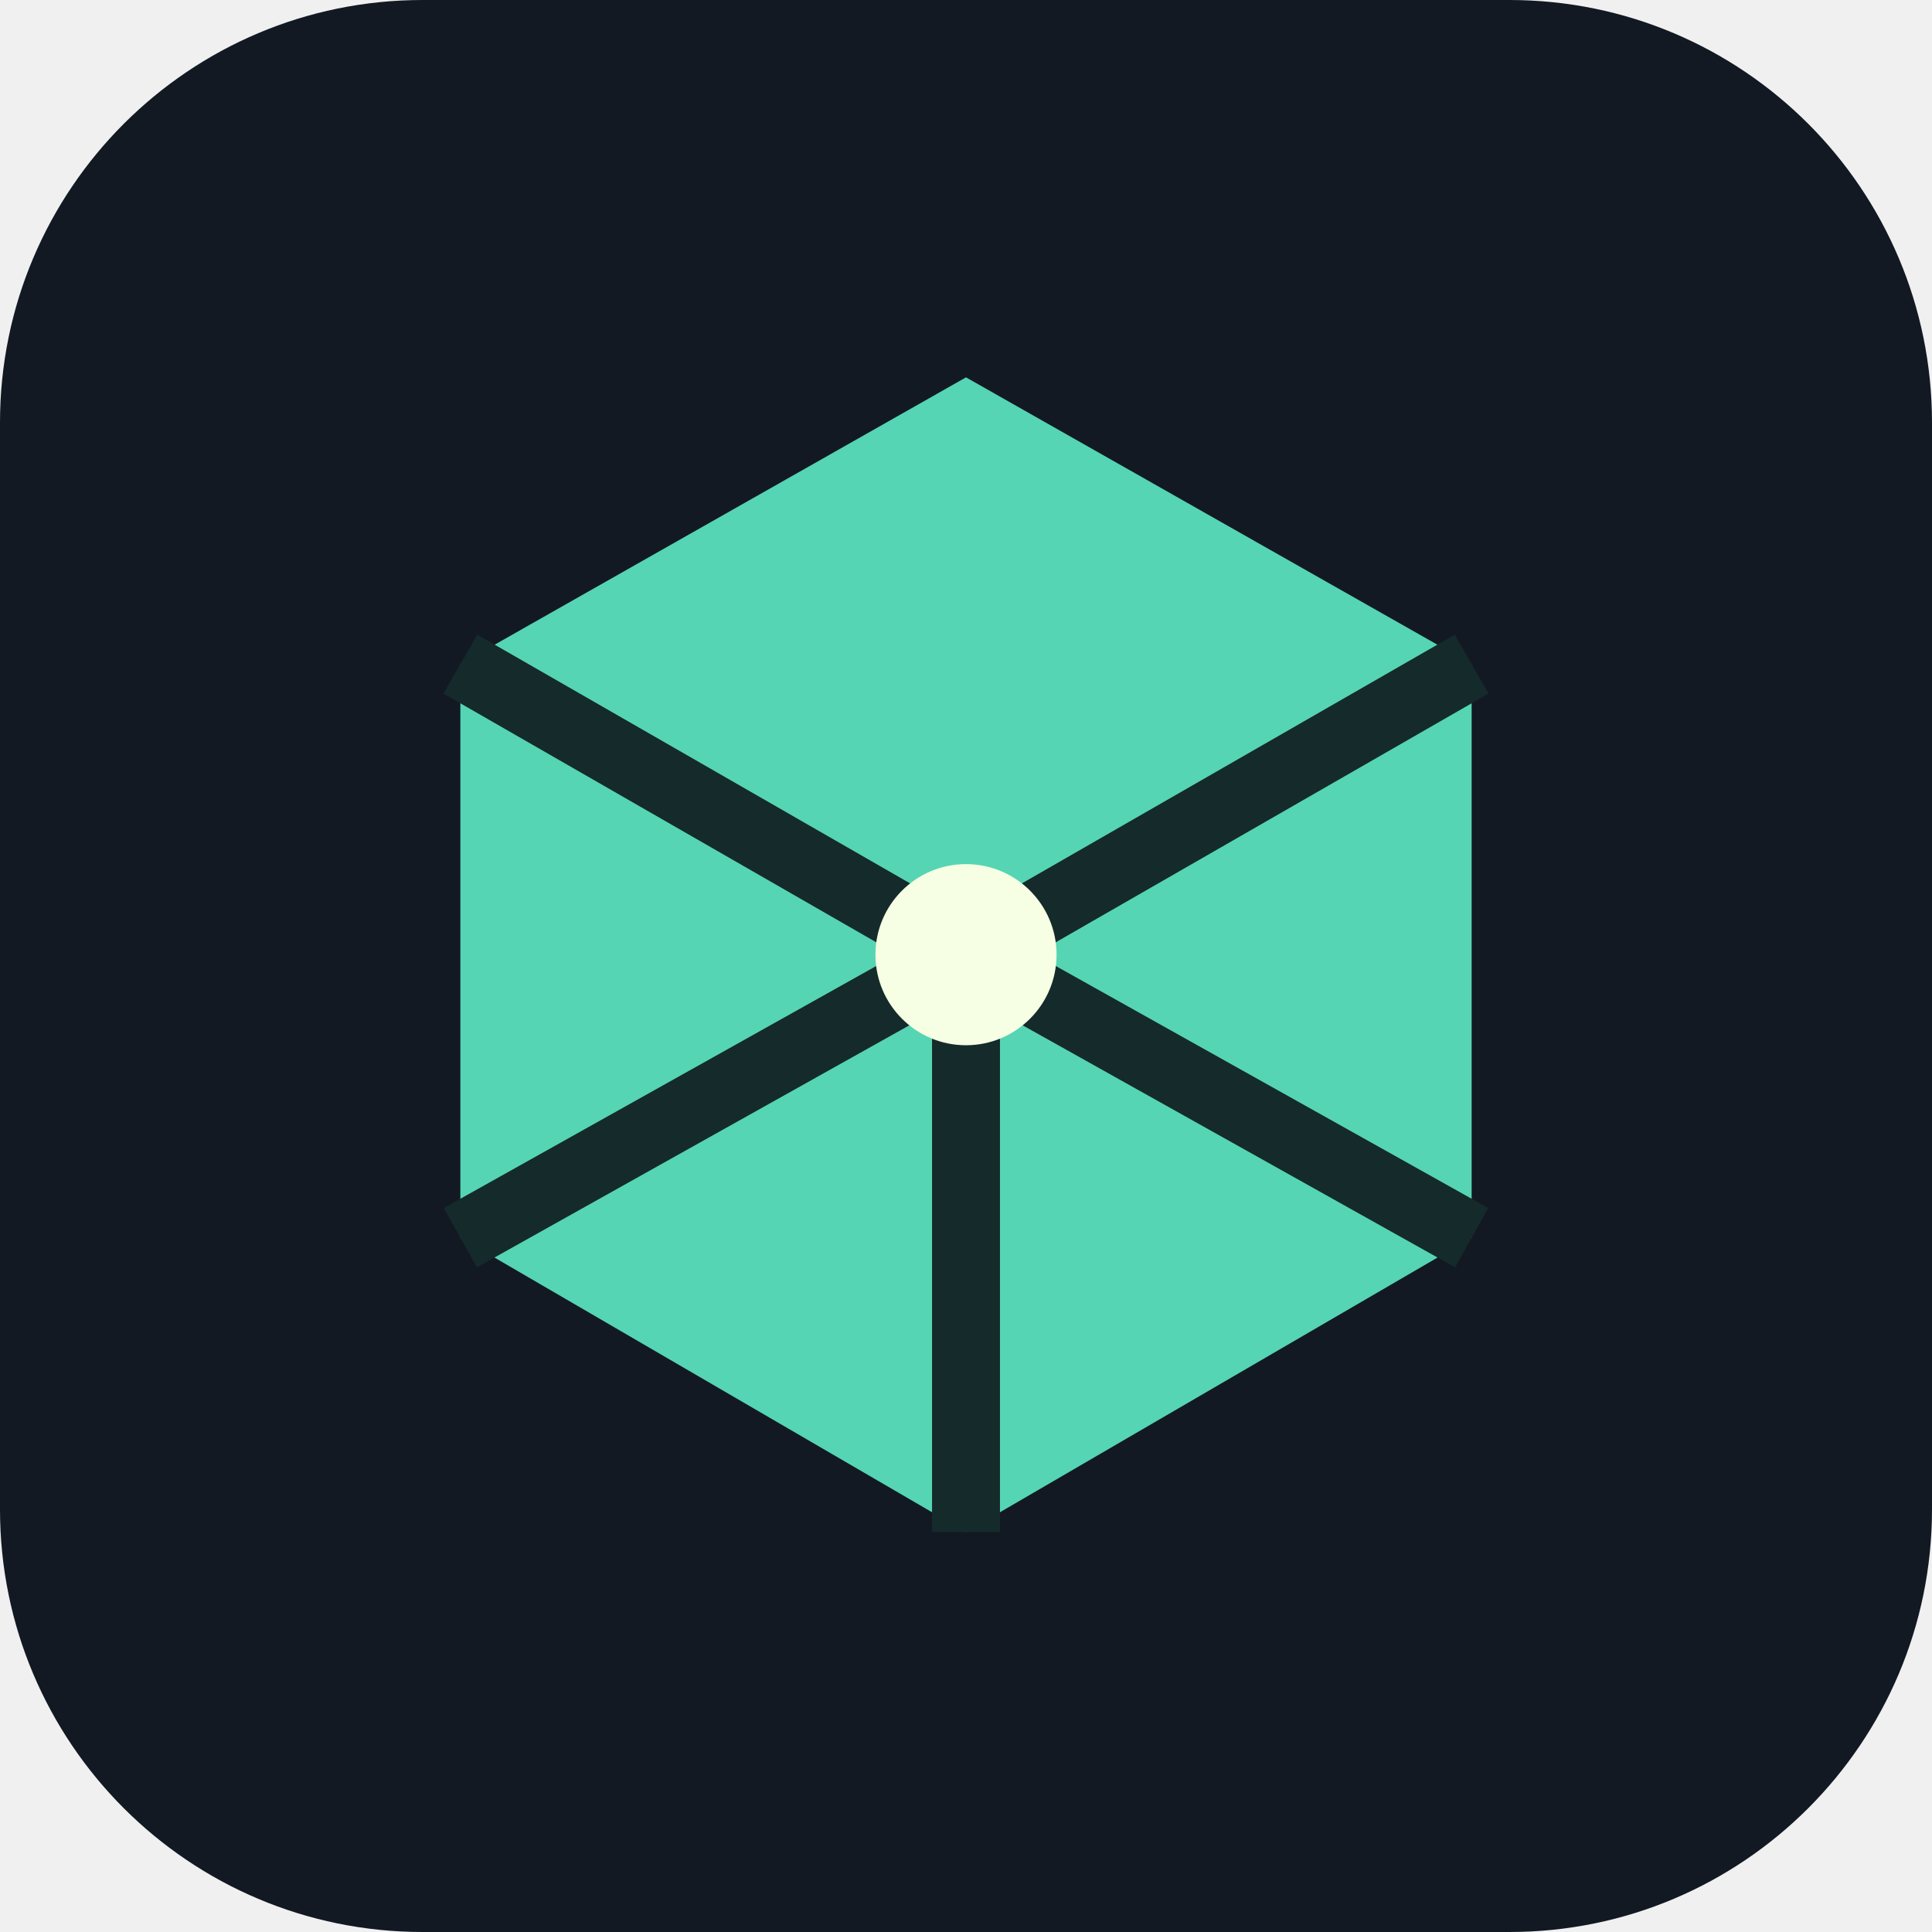
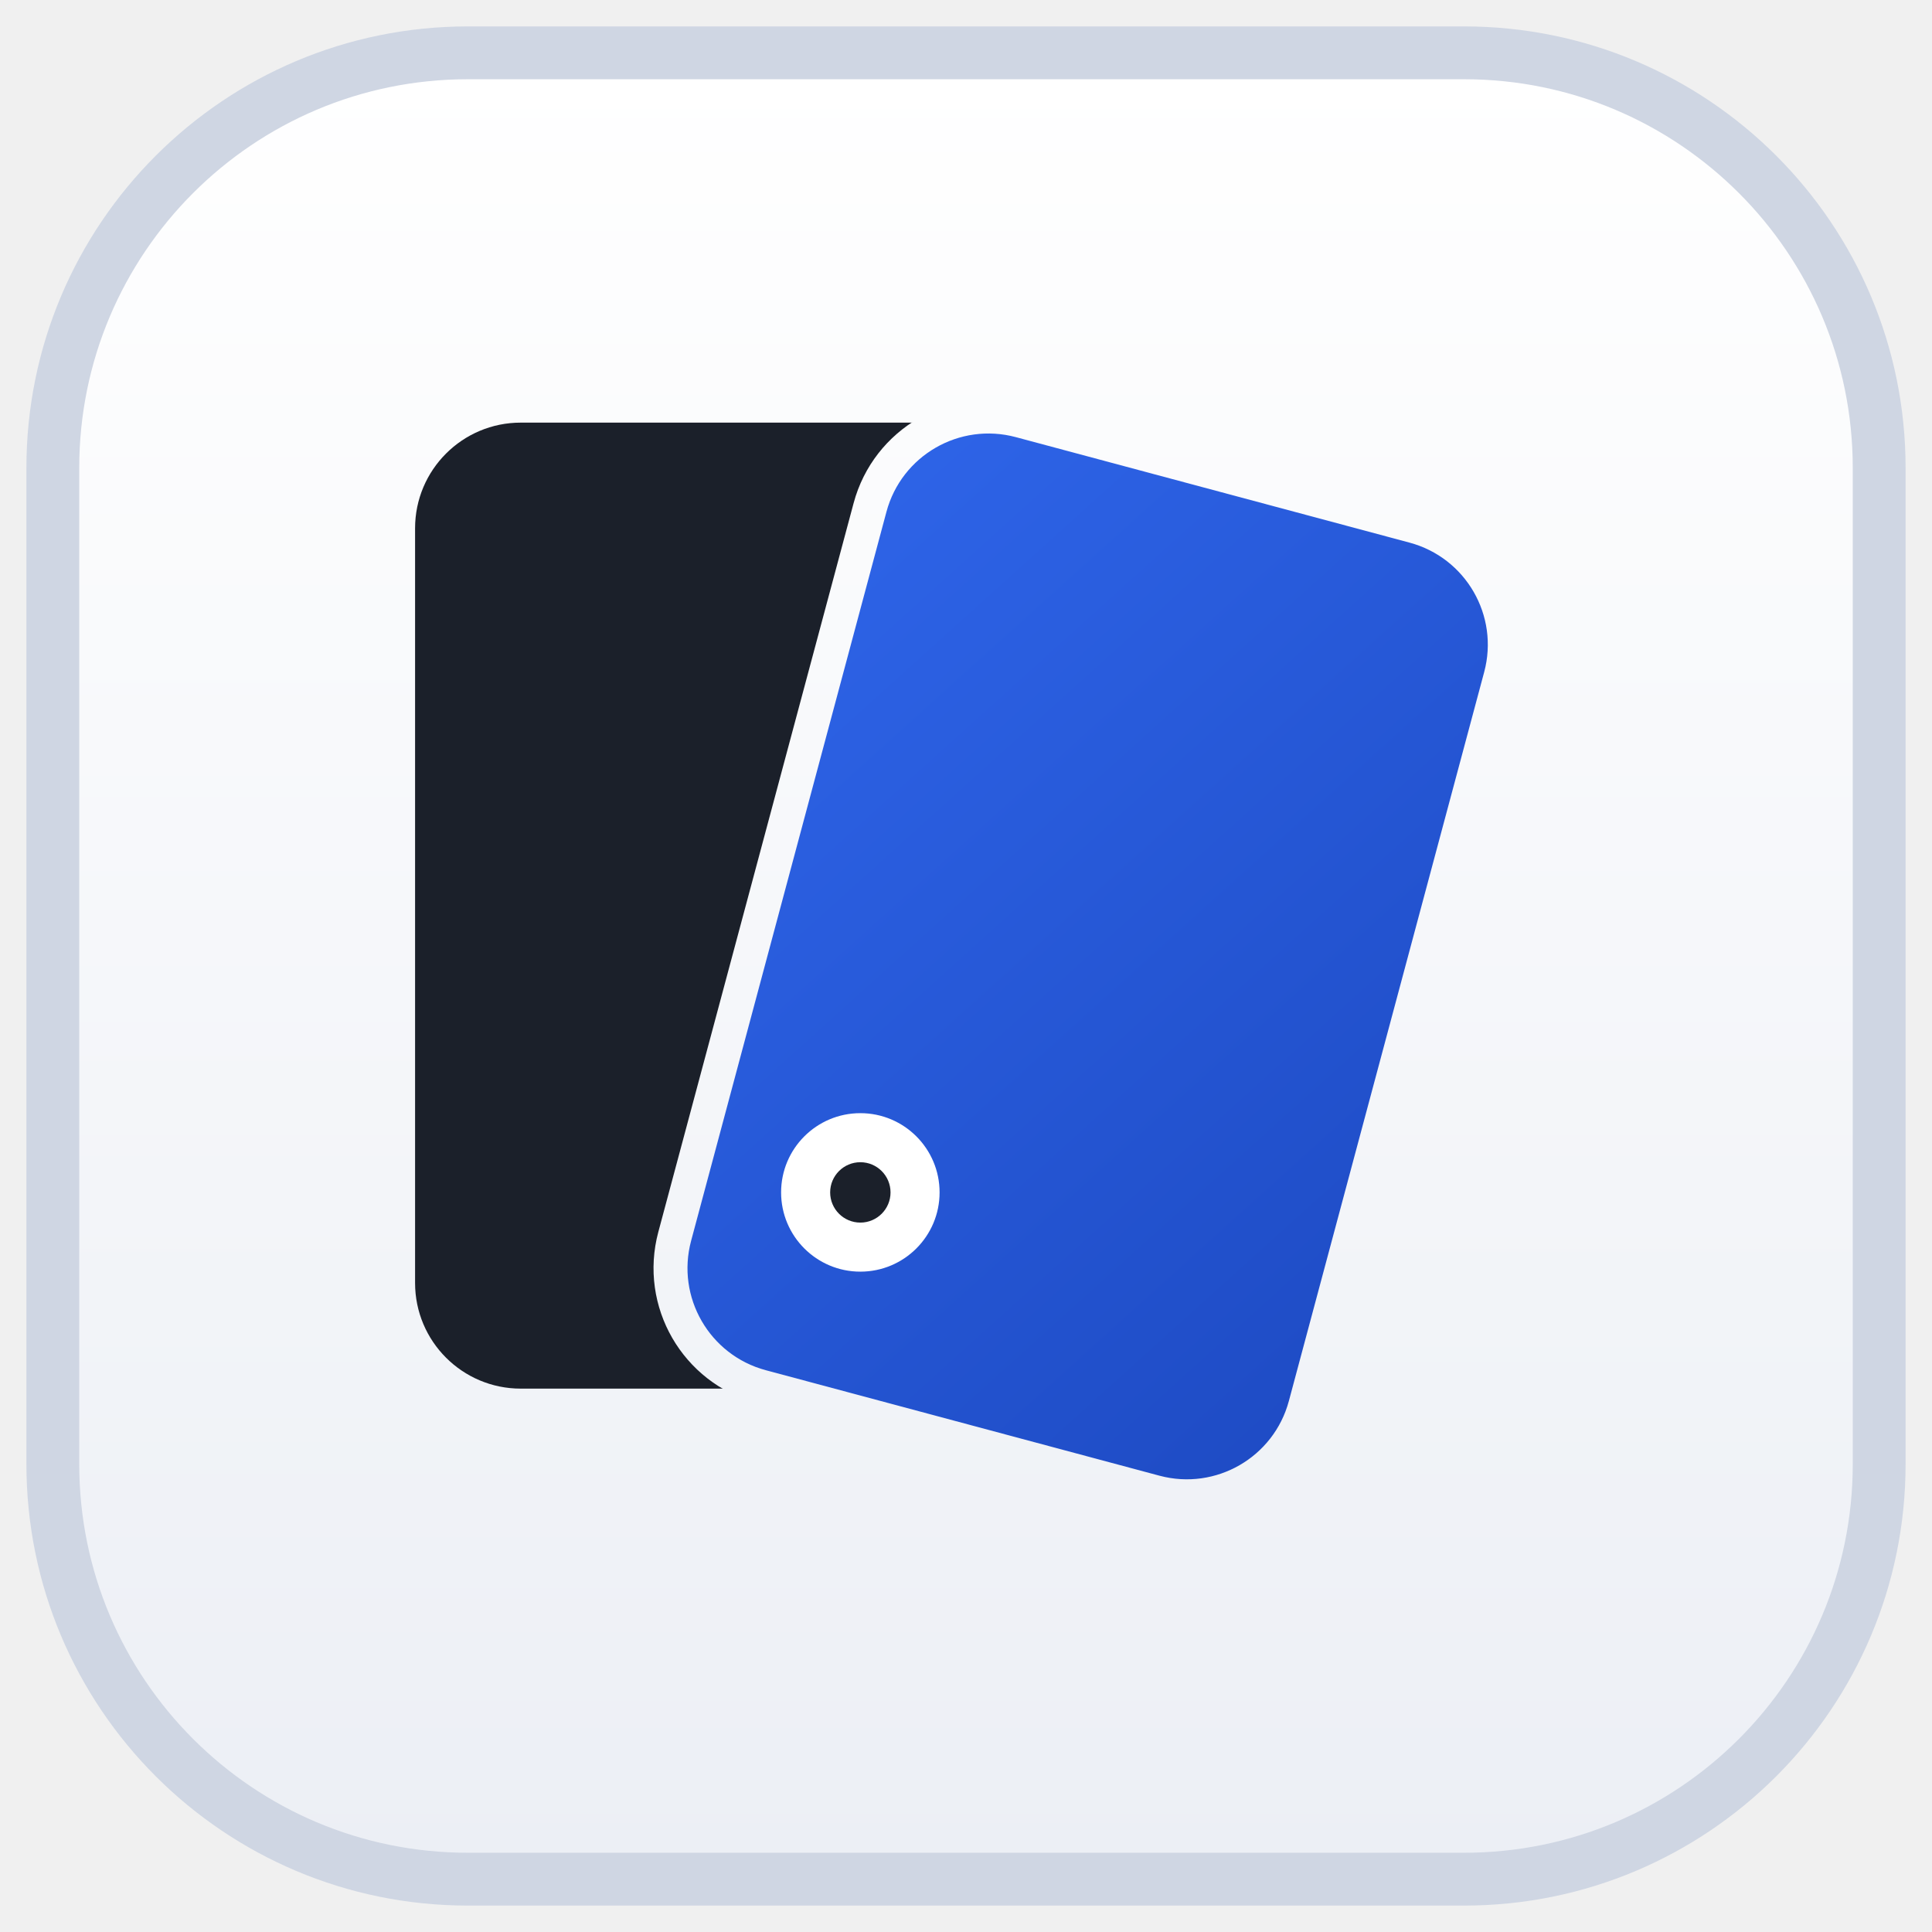
<svg xmlns="http://www.w3.org/2000/svg" width="512" height="512" viewBox="0 0 512 512">
-   <rect width="512" height="512" rx="112" fill="#121923" />
-   <path d="M122 328V176l134-76 134 76v152l-134 78z" fill="#55d5b3" />
-   <path d="m122 176 134 77 134-77M256 253v153M122 328l134-75 134 75" fill="none" stroke="#152a2a" stroke-width="18" stroke-linejoin="round" />
-   <circle cx="256" cy="253" r="24" fill="#f6ffe3" />
+   <defs>
+     <linearGradient id="tile-bg" x1="0" y1="0" x2="0" y2="1">
+       <stop offset="0%" stop-color="#ffffff" />
+       <stop offset="100%" stop-color="#eceff5" />
+     </linearGradient>
+     <linearGradient id="rig-plane" x1="0" y1="0" x2="1" y2="1">
+       <stop offset="0%" stop-color="#2e64e8" />
+       <stop offset="100%" stop-color="#1e4bc4" />
+     </linearGradient>
+     <mask id="cut-seam">
+       <rect width="512" height="512" fill="#ffffff" />
+       <rect x="188" y="112" width="164" height="256" rx="28" transform="rotate(15 228 316)" fill="#000000" stroke="#000000" stroke-width="18" />
+     </mask>
+   </defs>
+   <rect x="14" y="14" width="484" height="484" rx="110" fill="url(#tile-bg)" stroke="#cfd6e3" stroke-width="14" />
+   <rect x="110" y="112" width="164" height="256" rx="28" fill="#1b202a" mask="url(#cut-seam)" />
+   <rect x="188" y="112" width="164" height="256" rx="28" transform="rotate(15 228 316)" fill="url(#rig-plane)" />
+   <circle cx="228" cy="316" r="21" fill="#ffffff" />
+   <circle cx="228" cy="316" r="8" fill="#1b202a" />
</svg>
